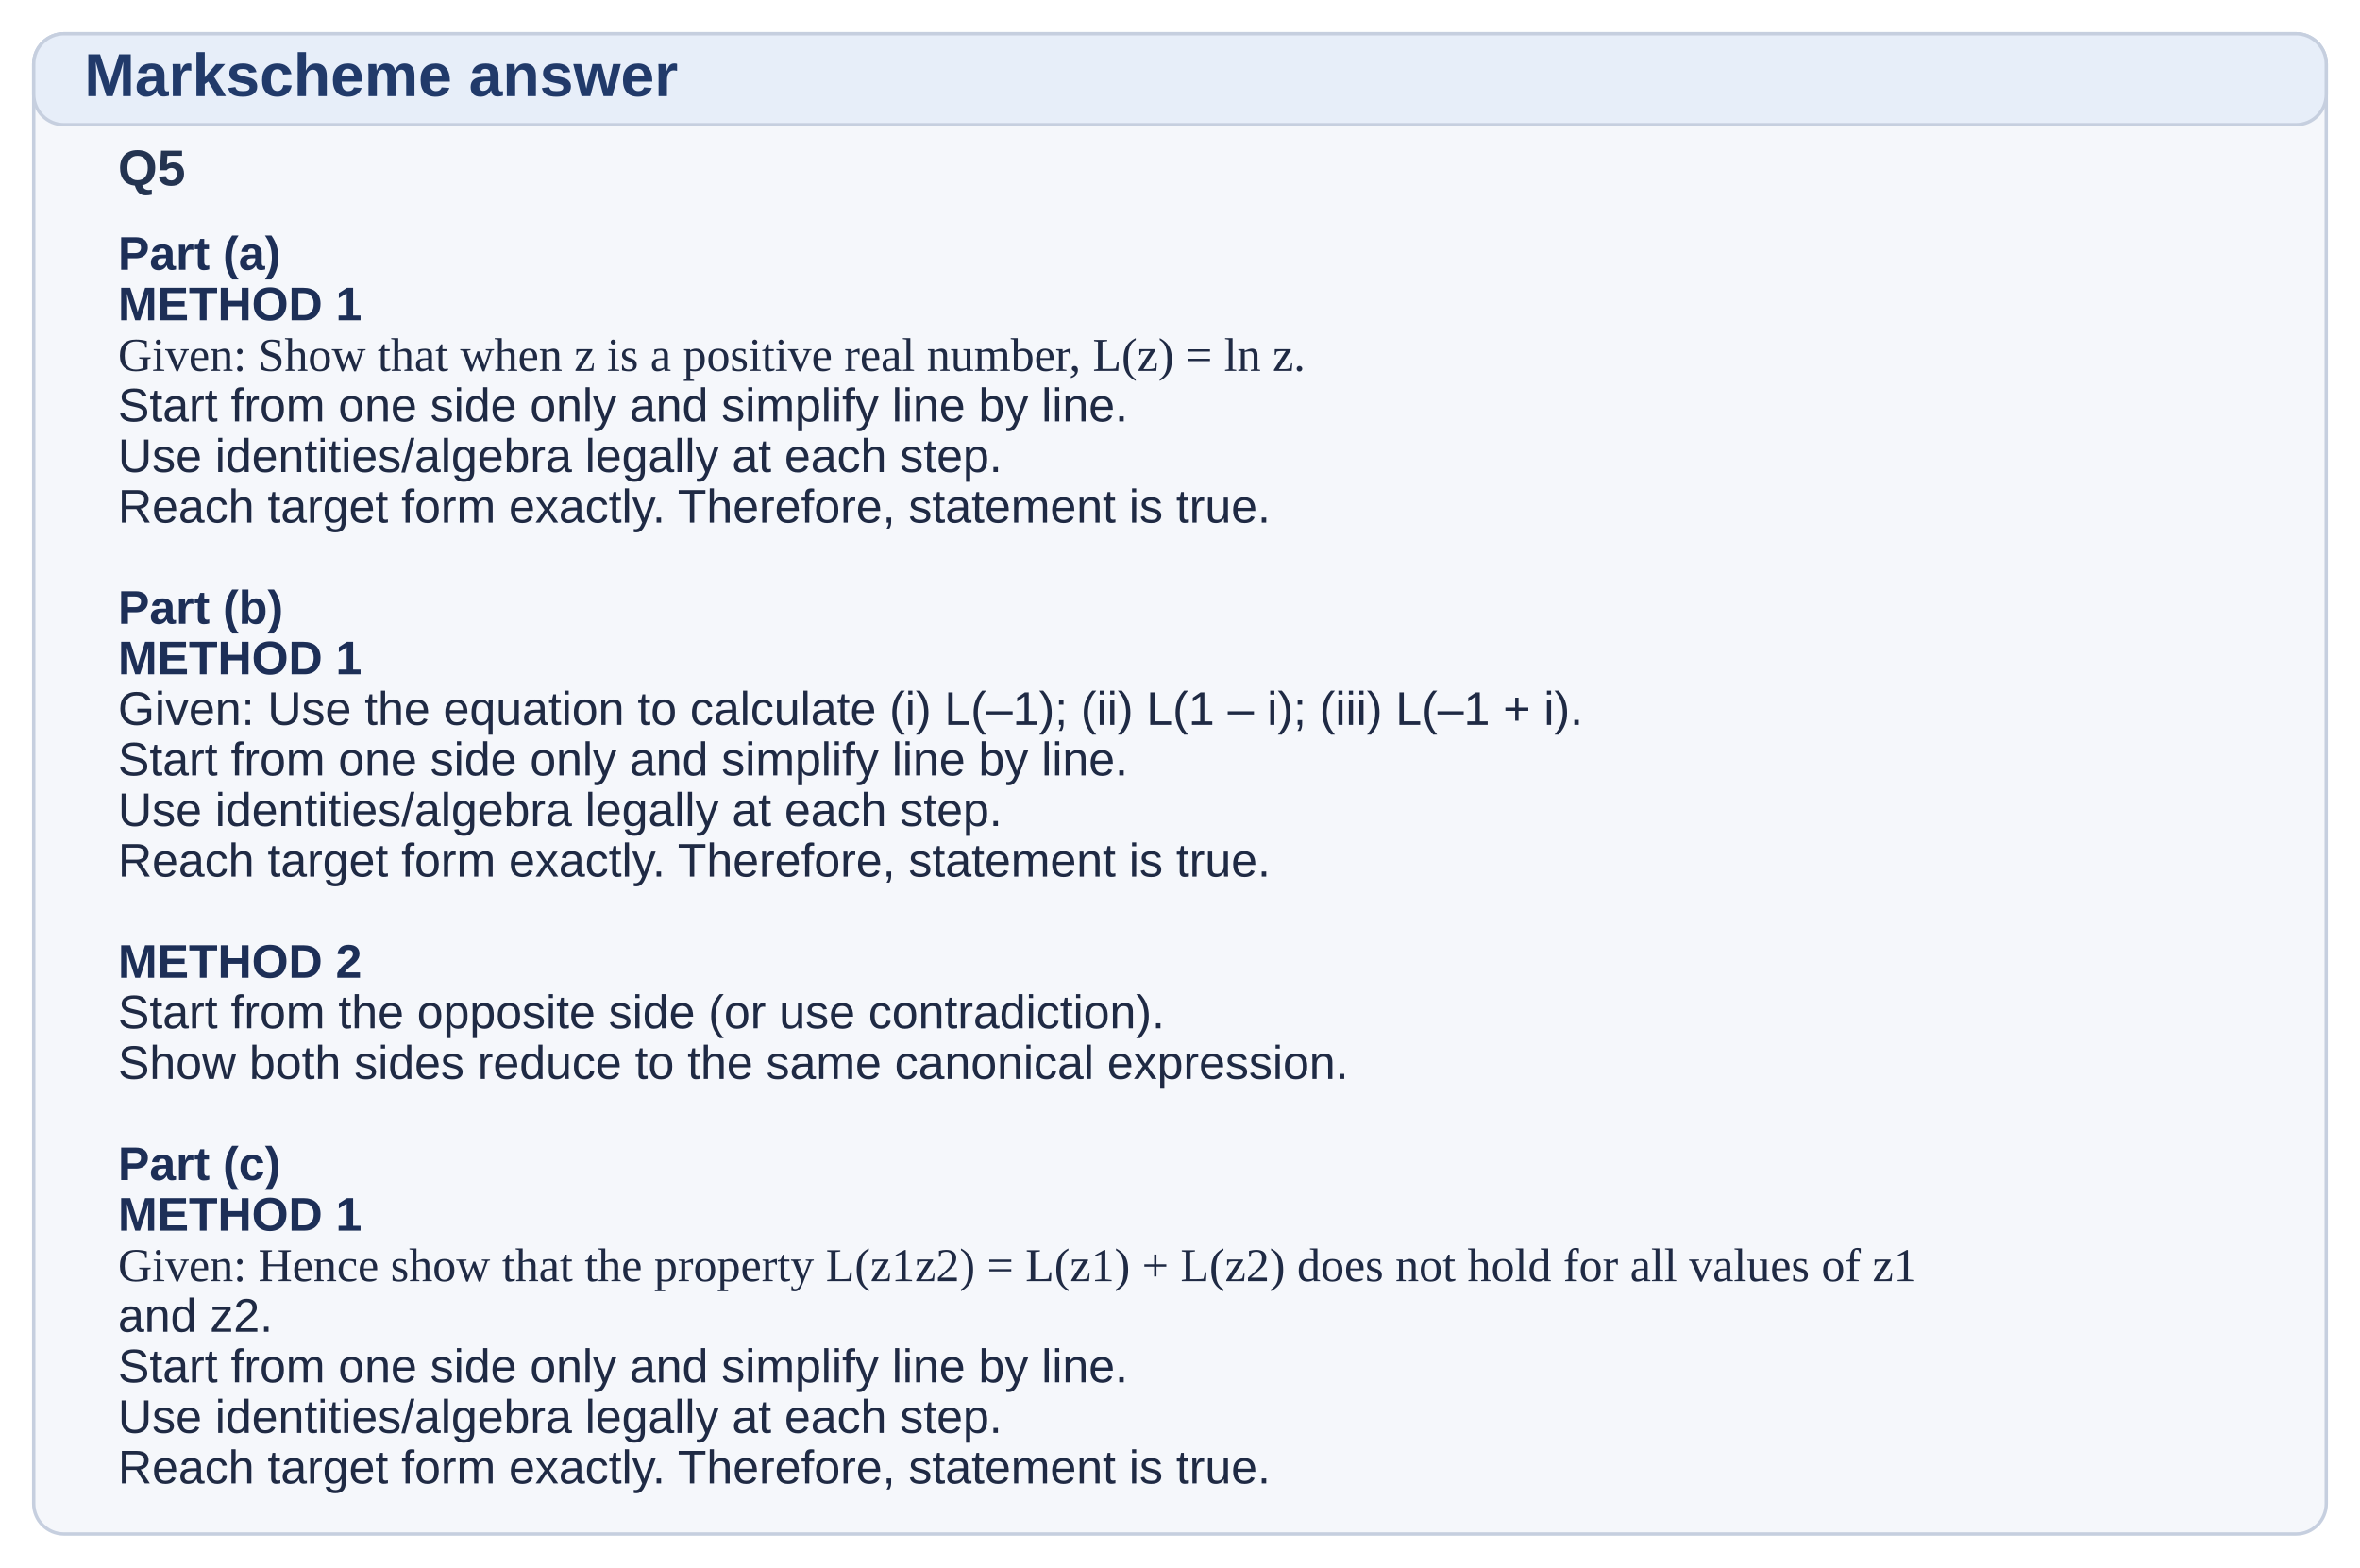
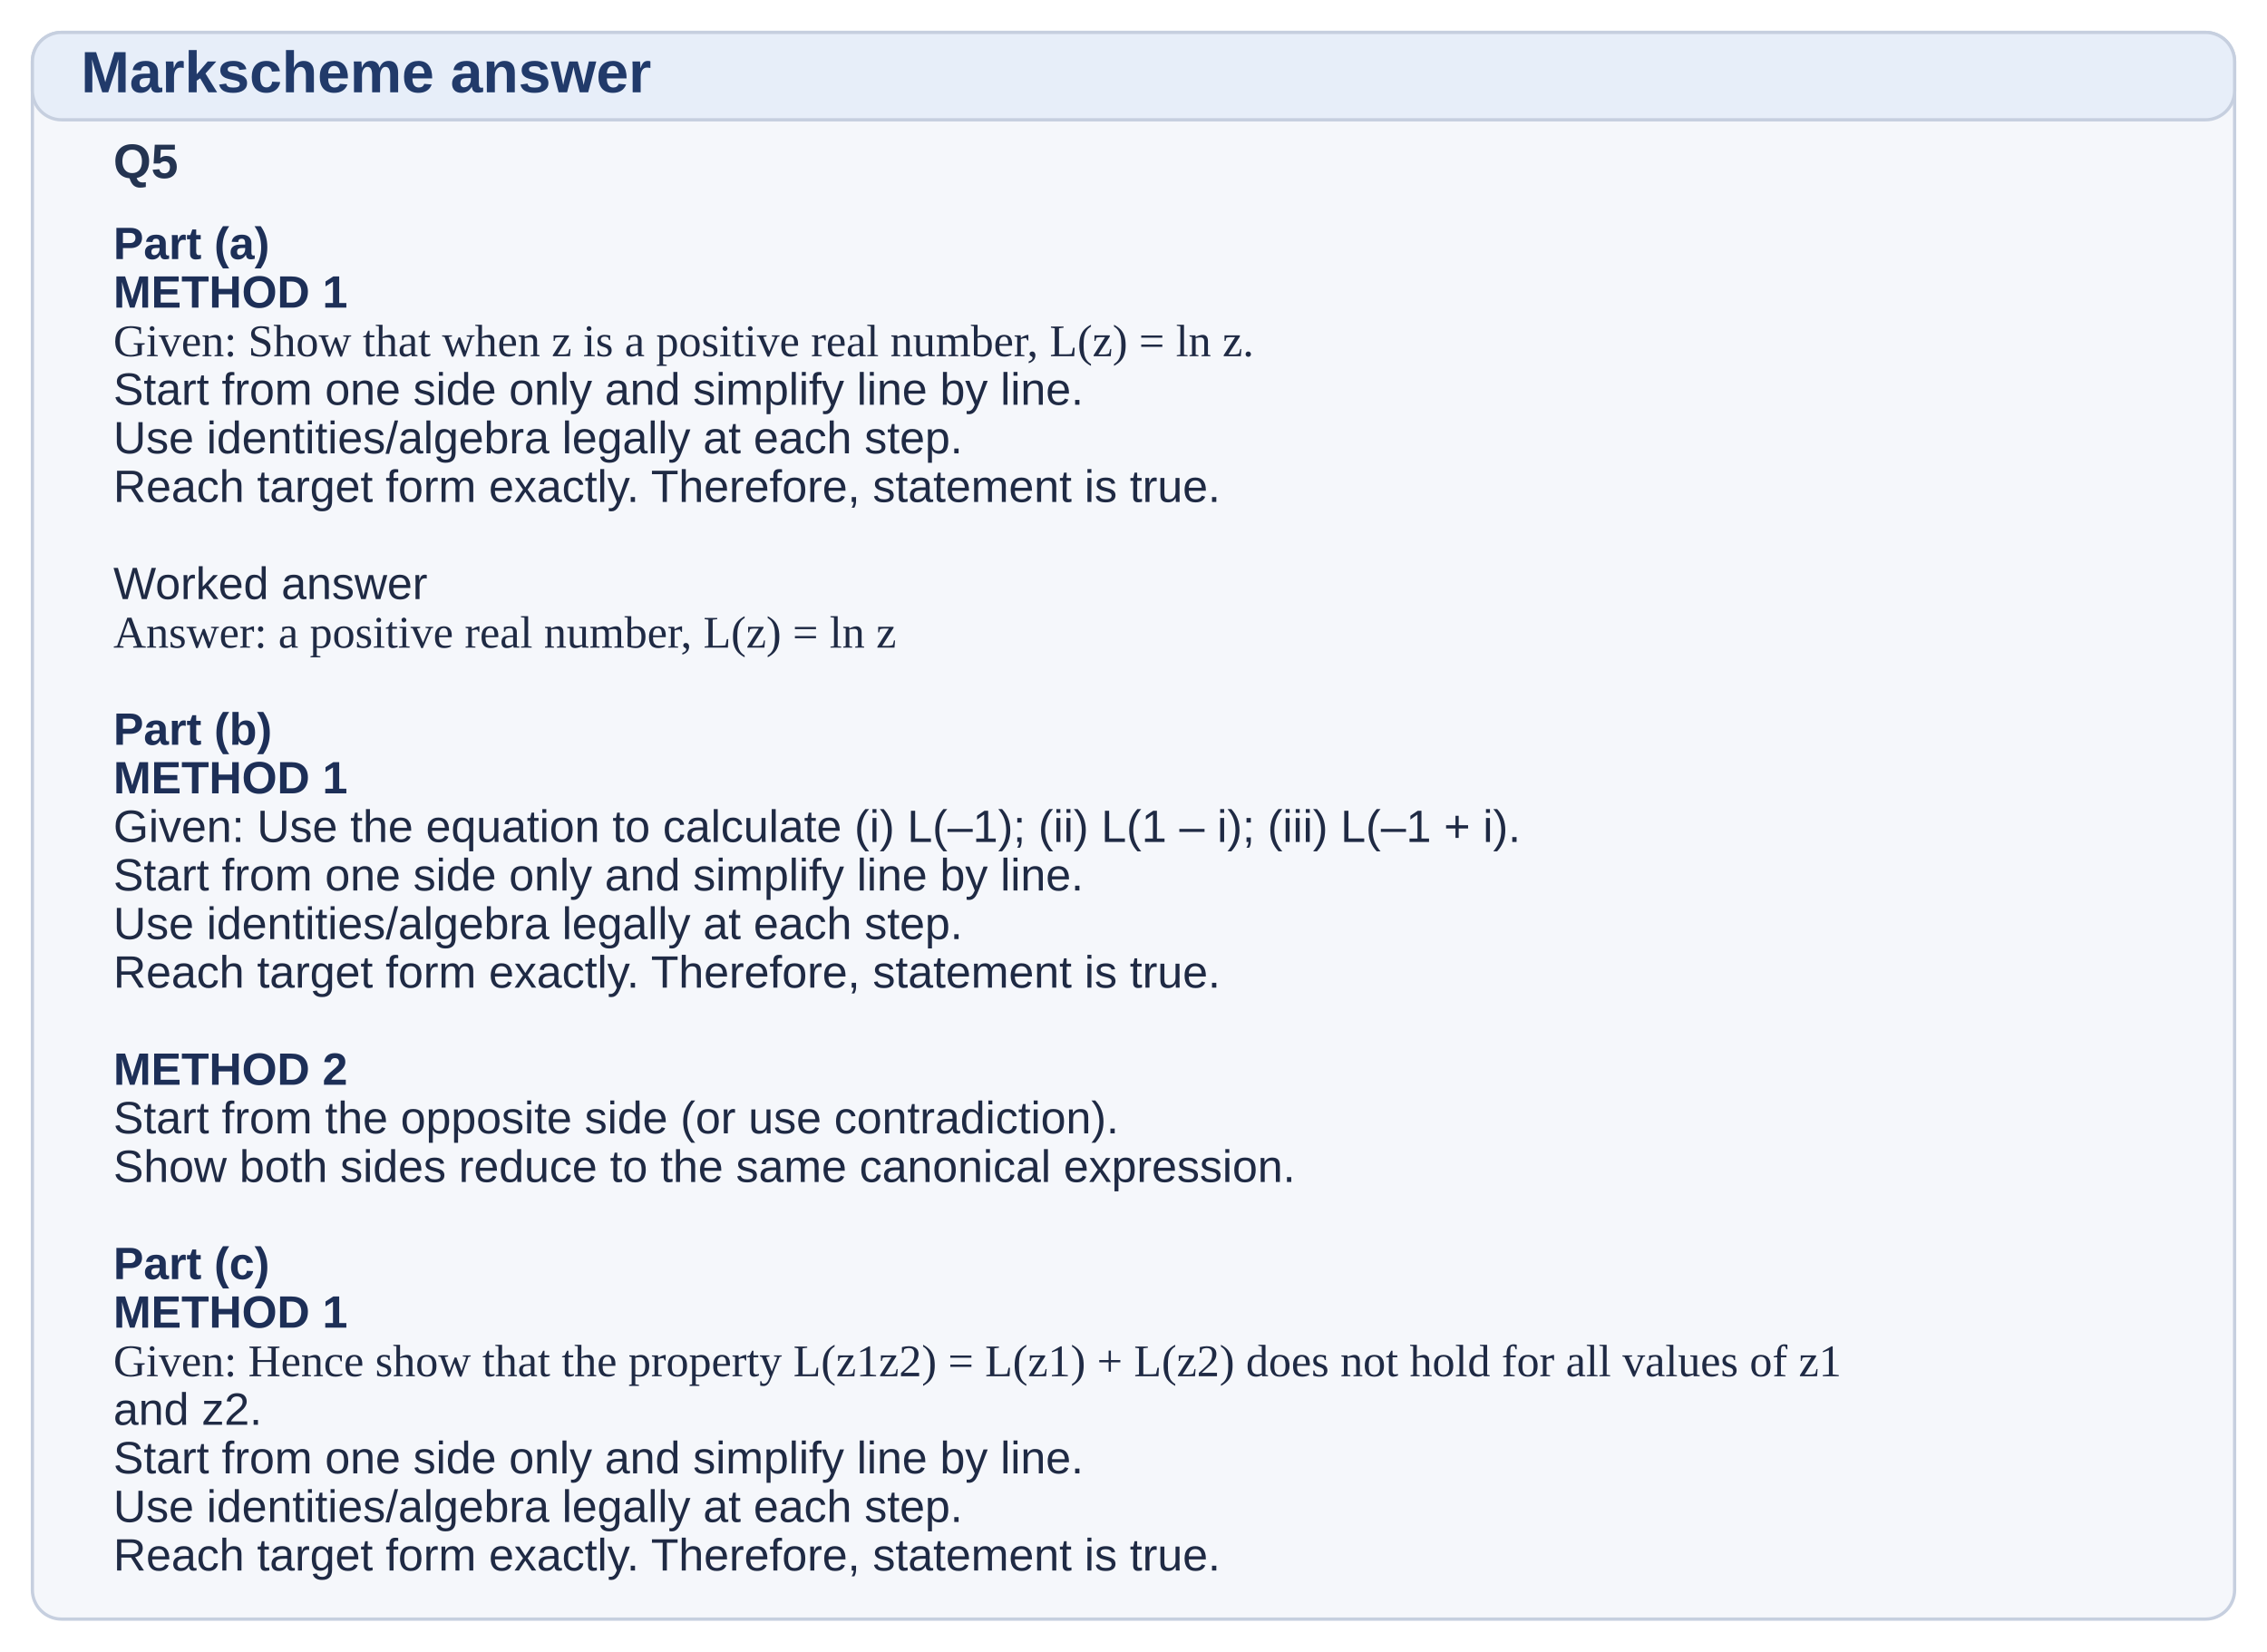
- <svg xmlns="http://www.w3.org/2000/svg" width="1400" height="930" viewBox="0 0 1400 930">
-   <rect x="20" y="20" width="1360" height="890" rx="18" ry="18" fill="#f5f7fb" stroke="#c6cfdf" stroke-width="2" />
+ <svg xmlns="http://www.w3.org/2000/svg" width="1400" height="1020" viewBox="0 0 1400 1020">
+   <rect x="20" y="20" width="1360" height="980" rx="18" ry="18" fill="#f5f7fb" stroke="#c6cfdf" stroke-width="2" />
  <rect x="20" y="20" width="1360" height="54" rx="18" ry="18" fill="#e7eef9" stroke="#c6cfdf" stroke-width="2" />
  <text x="50" y="57" font-family="Arial, Helvetica, sans-serif" font-size="36" font-weight="700" fill="#213a6a">Markscheme answer</text>
  <text x="70" y="110" font-family="Arial, Helvetica, sans-serif" font-size="30" font-weight="700" fill="#243451">Q5</text>
  <text x="70" y="160" font-family="Arial, Helvetica, sans-serif" font-size="28" font-weight="700" fill="#1d2f57">Part (a)</text>
  <text x="70" y="190" font-family="Arial, Helvetica, sans-serif" font-size="28" font-weight="700" fill="#1d2f57">METHOD 1</text>
  <text x="70" y="220" font-family="Cambria Math, STIX Two Math, Times New Roman, serif" font-size="28" font-weight="500" fill="#1f2a44">Given: Show that when z is a positive real number, L(z) = ln z.</text>
  <text x="70" y="250" font-family="Arial, Helvetica, sans-serif" font-size="28" font-weight="500" fill="#1f2a44">Start from one side only and simplify line by line.</text>
  <text x="70" y="280" font-family="Arial, Helvetica, sans-serif" font-size="28" font-weight="500" fill="#1f2a44">Use identities/algebra legally at each step.</text>
  <text x="70" y="310" font-family="Arial, Helvetica, sans-serif" font-size="28" font-weight="500" fill="#1f2a44">Reach target form exactly. Therefore, statement is true.</text>
  <text x="70" y="340" font-family="Arial, Helvetica, sans-serif" font-size="28" font-weight="500" fill="#1f2a44"> </text>
-   <text x="70" y="370" font-family="Arial, Helvetica, sans-serif" font-size="28" font-weight="700" fill="#1d2f57">Part (b)</text>
-   <text x="70" y="400" font-family="Arial, Helvetica, sans-serif" font-size="28" font-weight="700" fill="#1d2f57">METHOD 1</text>
-   <text x="70" y="430" font-family="Arial, Helvetica, sans-serif" font-size="28" font-weight="500" fill="#1f2a44">Given: Use the equation to calculate (i) L(–1); (ii) L(1 – i); (iii) L(–1 + i).</text>
-   <text x="70" y="460" font-family="Arial, Helvetica, sans-serif" font-size="28" font-weight="500" fill="#1f2a44">Start from one side only and simplify line by line.</text>
-   <text x="70" y="490" font-family="Arial, Helvetica, sans-serif" font-size="28" font-weight="500" fill="#1f2a44">Use identities/algebra legally at each step.</text>
-   <text x="70" y="520" font-family="Arial, Helvetica, sans-serif" font-size="28" font-weight="500" fill="#1f2a44">Reach target form exactly. Therefore, statement is true.</text>
-   <text x="70" y="550" font-family="Arial, Helvetica, sans-serif" font-size="28" font-weight="500" fill="#1f2a44"> </text>
-   <text x="70" y="580" font-family="Arial, Helvetica, sans-serif" font-size="28" font-weight="700" fill="#1d2f57">METHOD 2</text>
-   <text x="70" y="610" font-family="Arial, Helvetica, sans-serif" font-size="28" font-weight="500" fill="#1f2a44">Start from the opposite side (or use contradiction).</text>
-   <text x="70" y="640" font-family="Arial, Helvetica, sans-serif" font-size="28" font-weight="500" fill="#1f2a44">Show both sides reduce to the same canonical expression.</text>
-   <text x="70" y="670" font-family="Arial, Helvetica, sans-serif" font-size="28" font-weight="500" fill="#1f2a44"> </text>
-   <text x="70" y="700" font-family="Arial, Helvetica, sans-serif" font-size="28" font-weight="700" fill="#1d2f57">Part (c)</text>
-   <text x="70" y="730" font-family="Arial, Helvetica, sans-serif" font-size="28" font-weight="700" fill="#1d2f57">METHOD 1</text>
-   <text x="70" y="760" font-family="Cambria Math, STIX Two Math, Times New Roman, serif" font-size="28" font-weight="500" fill="#1f2a44">Given: Hence show that the property L(z1z2) = L(z1) + L(z2) does not hold for all values of z1</text>
-   <text x="70" y="790" font-family="Arial, Helvetica, sans-serif" font-size="28" font-weight="500" fill="#1f2a44">and z2.</text>
-   <text x="70" y="820" font-family="Arial, Helvetica, sans-serif" font-size="28" font-weight="500" fill="#1f2a44">Start from one side only and simplify line by line.</text>
-   <text x="70" y="850" font-family="Arial, Helvetica, sans-serif" font-size="28" font-weight="500" fill="#1f2a44">Use identities/algebra legally at each step.</text>
-   <text x="70" y="880" font-family="Arial, Helvetica, sans-serif" font-size="28" font-weight="500" fill="#1f2a44">Reach target form exactly. Therefore, statement is true.</text>
+   <text x="70" y="370" font-family="Arial, Helvetica, sans-serif" font-size="28" font-weight="500" fill="#1f2a44">Worked answer</text>
+   <text x="70" y="400" font-family="Cambria Math, STIX Two Math, Times New Roman, serif" font-size="28" font-weight="500" fill="#1f2a44">Answer: a positive real number, L(z) = ln z</text>
+   <text x="70" y="430" font-family="Arial, Helvetica, sans-serif" font-size="28" font-weight="500" fill="#1f2a44"> </text>
+   <text x="70" y="460" font-family="Arial, Helvetica, sans-serif" font-size="28" font-weight="700" fill="#1d2f57">Part (b)</text>
+   <text x="70" y="490" font-family="Arial, Helvetica, sans-serif" font-size="28" font-weight="700" fill="#1d2f57">METHOD 1</text>
+   <text x="70" y="520" font-family="Arial, Helvetica, sans-serif" font-size="28" font-weight="500" fill="#1f2a44">Given: Use the equation to calculate (i) L(–1); (ii) L(1 – i); (iii) L(–1 + i).</text>
+   <text x="70" y="550" font-family="Arial, Helvetica, sans-serif" font-size="28" font-weight="500" fill="#1f2a44">Start from one side only and simplify line by line.</text>
+   <text x="70" y="580" font-family="Arial, Helvetica, sans-serif" font-size="28" font-weight="500" fill="#1f2a44">Use identities/algebra legally at each step.</text>
+   <text x="70" y="610" font-family="Arial, Helvetica, sans-serif" font-size="28" font-weight="500" fill="#1f2a44">Reach target form exactly. Therefore, statement is true.</text>
+   <text x="70" y="640" font-family="Arial, Helvetica, sans-serif" font-size="28" font-weight="500" fill="#1f2a44"> </text>
+   <text x="70" y="670" font-family="Arial, Helvetica, sans-serif" font-size="28" font-weight="700" fill="#1d2f57">METHOD 2</text>
+   <text x="70" y="700" font-family="Arial, Helvetica, sans-serif" font-size="28" font-weight="500" fill="#1f2a44">Start from the opposite side (or use contradiction).</text>
+   <text x="70" y="730" font-family="Arial, Helvetica, sans-serif" font-size="28" font-weight="500" fill="#1f2a44">Show both sides reduce to the same canonical expression.</text>
+   <text x="70" y="760" font-family="Arial, Helvetica, sans-serif" font-size="28" font-weight="500" fill="#1f2a44"> </text>
+   <text x="70" y="790" font-family="Arial, Helvetica, sans-serif" font-size="28" font-weight="700" fill="#1d2f57">Part (c)</text>
+   <text x="70" y="820" font-family="Arial, Helvetica, sans-serif" font-size="28" font-weight="700" fill="#1d2f57">METHOD 1</text>
+   <text x="70" y="850" font-family="Cambria Math, STIX Two Math, Times New Roman, serif" font-size="28" font-weight="500" fill="#1f2a44">Given: Hence show that the property L(z1z2) = L(z1) + L(z2) does not hold for all values of z1</text>
+   <text x="70" y="880" font-family="Arial, Helvetica, sans-serif" font-size="28" font-weight="500" fill="#1f2a44">and z2.</text>
+   <text x="70" y="910" font-family="Arial, Helvetica, sans-serif" font-size="28" font-weight="500" fill="#1f2a44">Start from one side only and simplify line by line.</text>
+   <text x="70" y="940" font-family="Arial, Helvetica, sans-serif" font-size="28" font-weight="500" fill="#1f2a44">Use identities/algebra legally at each step.</text>
+   <text x="70" y="970" font-family="Arial, Helvetica, sans-serif" font-size="28" font-weight="500" fill="#1f2a44">Reach target form exactly. Therefore, statement is true.</text>
</svg>
